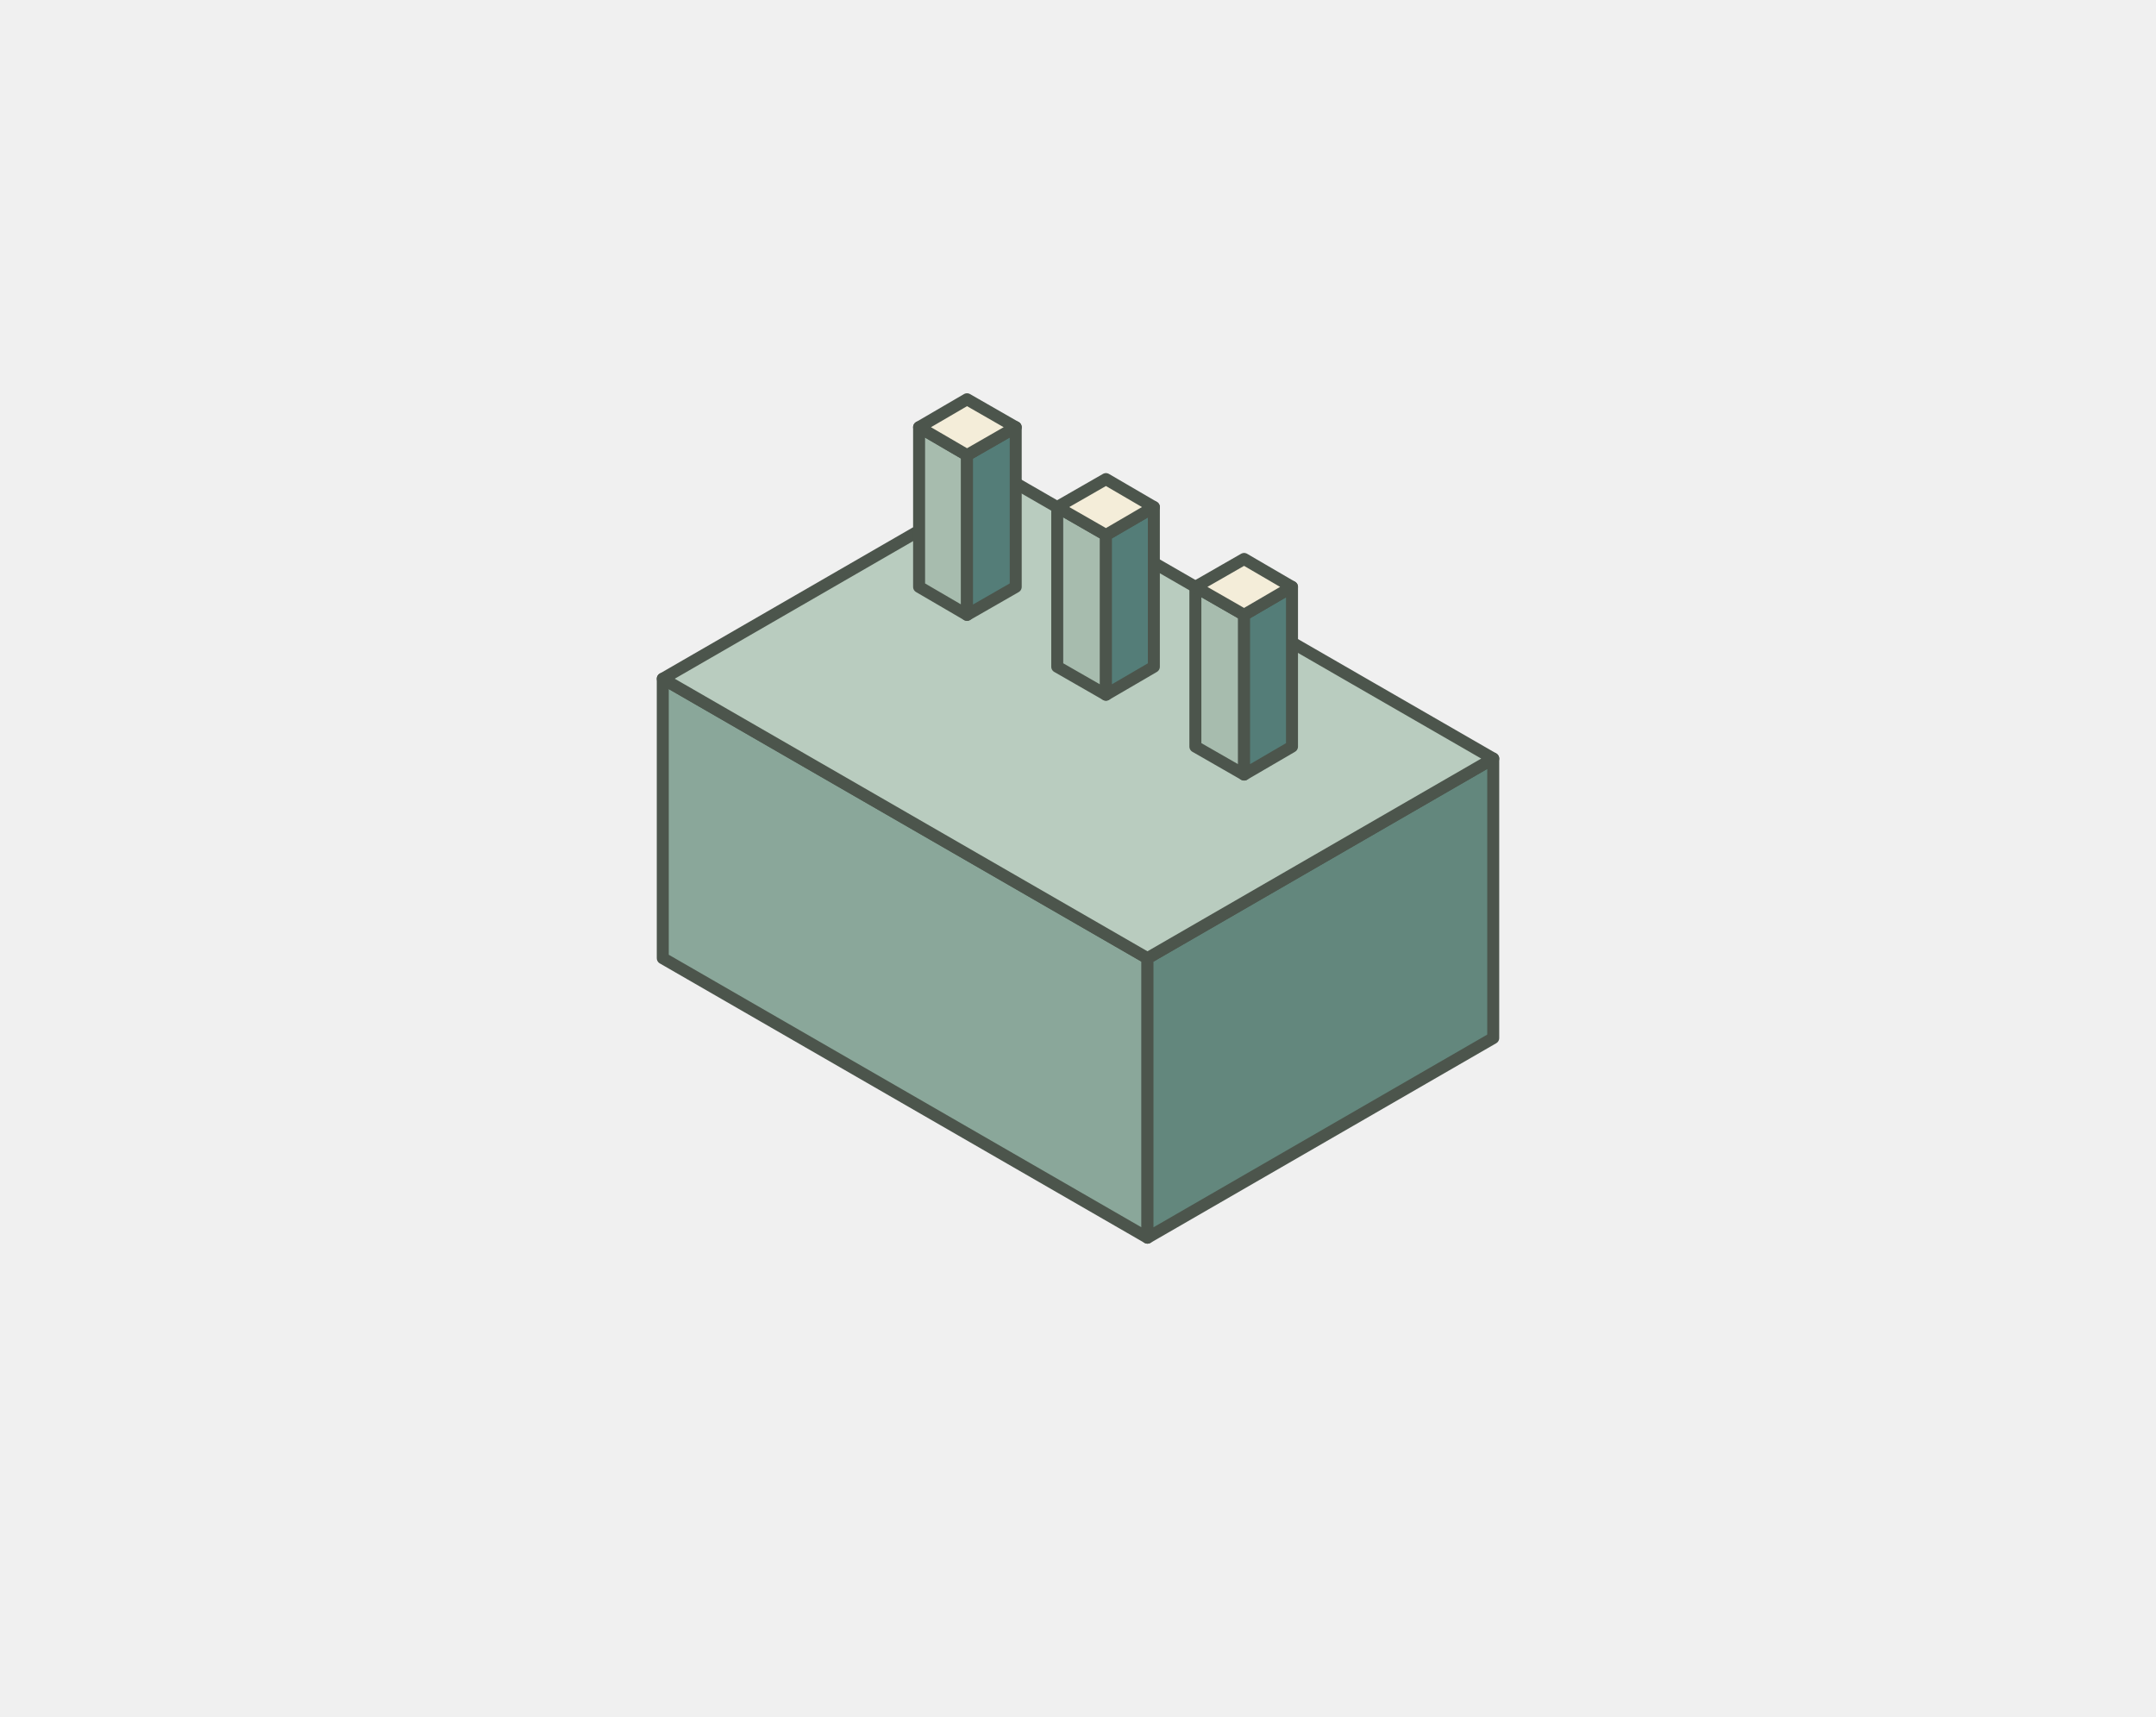
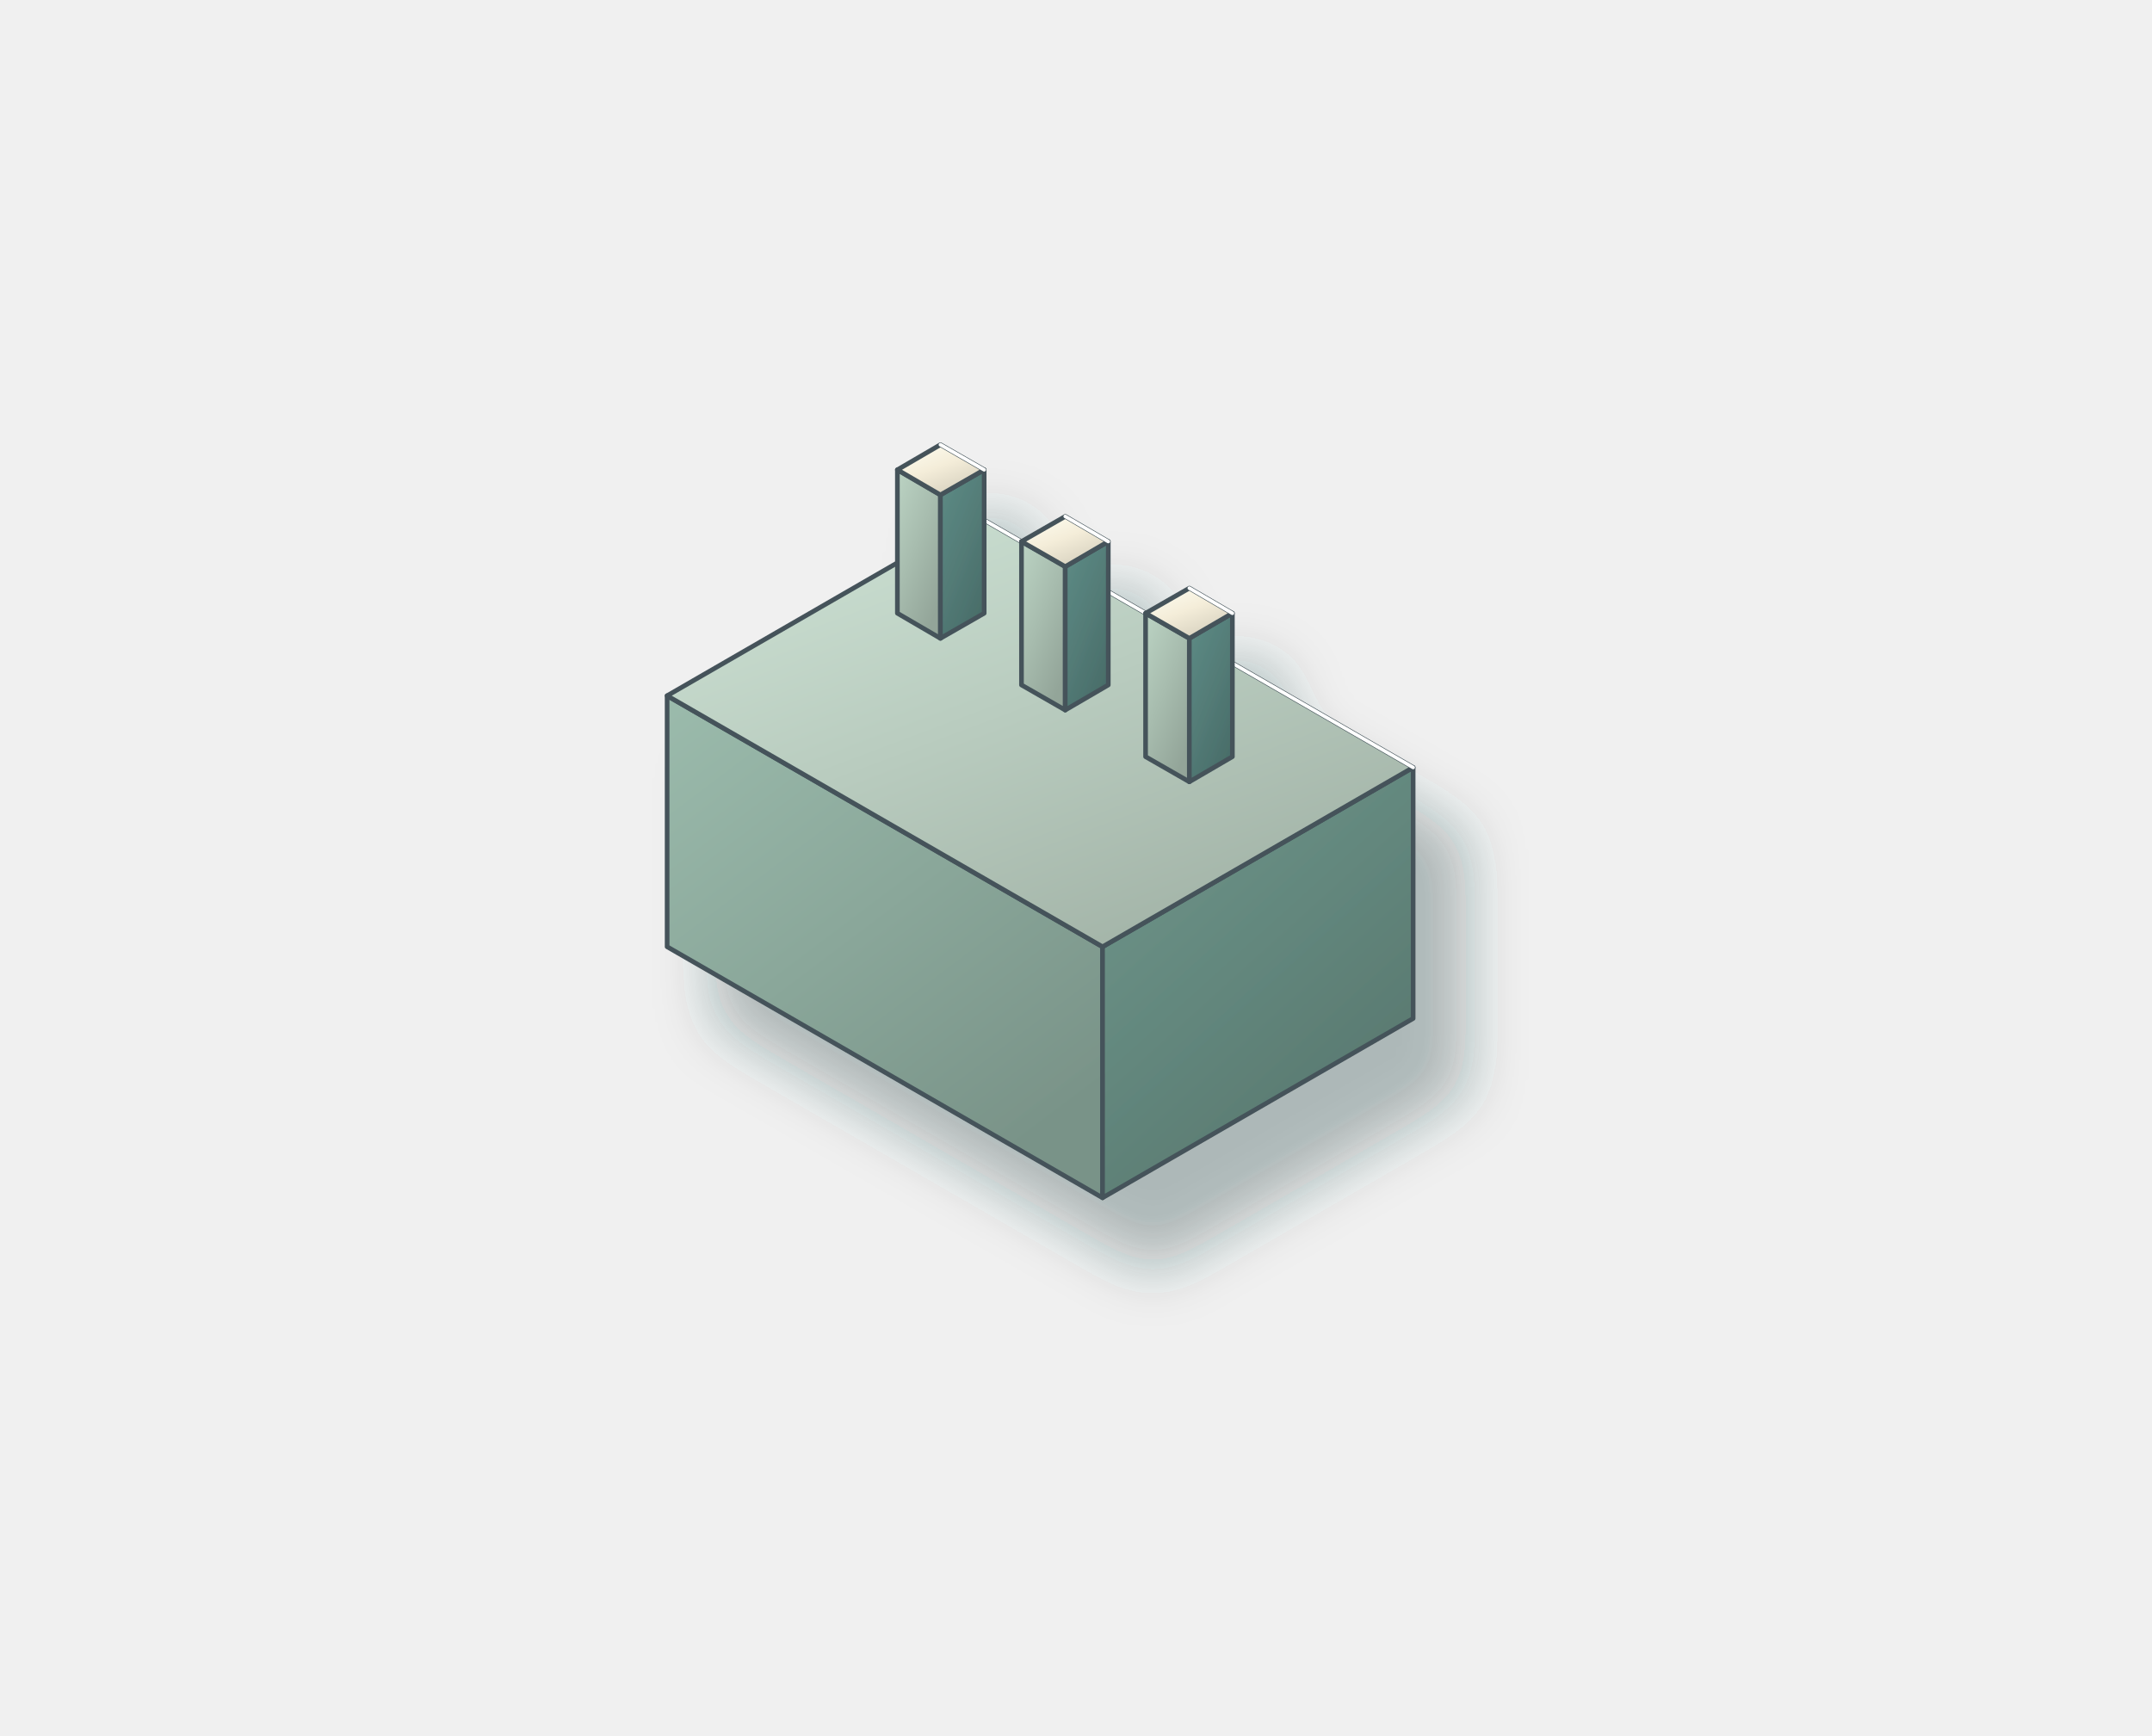
- <svg xmlns="http://www.w3.org/2000/svg" viewBox="25 0 270 215">
-   <polygon points="108.0,120.0 168.7,155.0 168.7,120.0 108.0,85.0" fill="#8aa79a" stroke="#4c554c" stroke-width="1.5" stroke-linejoin="round" />
-   <polygon points="212.0,130.0 168.7,155.0 168.7,120.0 212.0,95.0" fill="#63877d" stroke="#4c554c" stroke-width="1.5" stroke-linejoin="round" />
-   <polygon points="151.3,60.0 212.0,95.0 168.7,120.0 108.0,85.0" fill="#b9ccbf" stroke="#4c554c" stroke-width="1.5" stroke-linejoin="round" />
-   <polygon points="140.1,73.5 146.1,77.0 146.1,57.0 140.1,53.5" fill="#a7bcae" stroke="#4c554c" stroke-width="1.5" stroke-linejoin="round" />
-   <polygon points="152.2,73.5 146.1,77.0 146.1,57.0 152.2,53.5" fill="#547d78" stroke="#4c554c" stroke-width="1.5" stroke-linejoin="round" />
-   <polygon points="146.1,50.0 152.2,53.5 146.1,57.0 140.1,53.5" fill="#f4edd9" stroke="#4c554c" stroke-width="1.5" stroke-linejoin="round" />
-   <polygon points="157.4,83.5 163.5,87.0 163.5,67.0 157.4,63.5" fill="#a7bcae" stroke="#4c554c" stroke-width="1.5" stroke-linejoin="round" />
-   <polygon points="169.5,83.5 163.5,87.0 163.5,67.0 169.5,63.5" fill="#547d78" stroke="#4c554c" stroke-width="1.5" stroke-linejoin="round" />
-   <polygon points="163.5,60.0 169.5,63.5 163.5,67.0 157.4,63.5" fill="#f4edd9" stroke="#4c554c" stroke-width="1.5" stroke-linejoin="round" />
-   <polygon points="174.7,93.5 180.8,97.0 180.8,77.0 174.7,73.5" fill="#a7bcae" stroke="#4c554c" stroke-width="1.5" stroke-linejoin="round" />
-   <polygon points="186.8,93.5 180.8,97.0 180.8,77.0 186.8,73.5" fill="#547d78" stroke="#4c554c" stroke-width="1.5" stroke-linejoin="round" />
-   <polygon points="180.8,70.0 186.8,73.5 180.8,77.0 174.7,73.5" fill="#f4edd9" stroke="#4c554c" stroke-width="1.5" stroke-linejoin="round" />
+ <svg xmlns="http://www.w3.org/2000/svg" viewBox="15 -12 300 242">
+   <defs>
+     <radialGradient id="foliage" cx="30%" cy="25%">
+       <stop stop-color="#c6d58b" />
+       <stop offset=".4" stop-color="#729558" />
+       <stop offset="1" stop-color="#355d47" />
+     </radialGradient>
+     <linearGradient id="glass" x2="1" y2="1">
+       <stop stop-color="#b4d8dc" />
+       <stop offset=".45" stop-color="#4f7d8a" />
+       <stop offset=".5" stop-color="#b3cace" />
+       <stop offset="1" stop-color="#355461" />
+     </linearGradient>
+     <filter id="shadow" x="-35%" y="-35%" width="180%" height="190%">
+       <feDropShadow dx="7" dy="10" stdDeviation="4" flood-color="#223c3c" flood-opacity=".32" />
+     </filter>
+     <linearGradient id="7f918c-wall" x1="0" y1="0" x2=".65" y2="1">
+       <stop stop-color="#8ea29d" />
+       <stop offset=".52" stop-color="#7f918c" />
+       <stop offset="1" stop-color="#70807b" />
+     </linearGradient>
+     <linearGradient id="6a7e78-shade" x1="0" y1="0" x2=".65" y2="1">
+       <stop stop-color="#778d86" />
+       <stop offset=".52" stop-color="#6a7e78" />
+       <stop offset="1" stop-color="#5d6f6a" />
+     </linearGradient>
+     <linearGradient id="a9b4af-roof" x1="0" y1="0" x2=".65" y2="1">
+       <stop stop-color="#bdcac4" />
+       <stop offset=".52" stop-color="#a9b4af" />
+       <stop offset="1" stop-color="#959e9a" />
+     </linearGradient>
+     <linearGradient id="c08c39-wall" x1="0" y1="0" x2=".65" y2="1">
+       <stop stop-color="#d79d40" />
+       <stop offset=".52" stop-color="#c08c39" />
+       <stop offset="1" stop-color="#a97b32" />
+     </linearGradient>
+     <linearGradient id="ae7d31-shade" x1="0" y1="0" x2=".65" y2="1">
+       <stop stop-color="#c38c37" />
+       <stop offset=".52" stop-color="#ae7d31" />
+       <stop offset="1" stop-color="#996e2b" />
+     </linearGradient>
+     <linearGradient id="d8a341-roof" x1="0" y1="0" x2=".65" y2="1">
+       <stop stop-color="#f2b749" />
+       <stop offset=".52" stop-color="#d8a341" />
+       <stop offset="1" stop-color="#be8f39" />
+     </linearGradient>
+     <linearGradient id="9d9c8d-wall" x1="0" y1="0" x2=".65" y2="1">
+       <stop stop-color="#b0af9e" />
+       <stop offset=".52" stop-color="#9d9c8d" />
+       <stop offset="1" stop-color="#8a897c" />
+     </linearGradient>
+     <linearGradient id="8b978d-shade" x1="0" y1="0" x2=".65" y2="1">
+       <stop stop-color="#9ca99e" />
+       <stop offset=".52" stop-color="#8b978d" />
+       <stop offset="1" stop-color="#7a857c" />
+     </linearGradient>
+     <linearGradient id="bdbeb0-roof" x1="0" y1="0" x2=".65" y2="1">
+       <stop stop-color="#d4d5c5" />
+       <stop offset=".52" stop-color="#bdbeb0" />
+       <stop offset="1" stop-color="#a6a79b" />
+     </linearGradient>
+     <linearGradient id="67817e-wall" x1="0" y1="0" x2=".65" y2="1">
+       <stop stop-color="#73908d" />
+       <stop offset=".52" stop-color="#67817e" />
+       <stop offset="1" stop-color="#5b726f" />
+     </linearGradient>
+     <linearGradient id="466561-shade" x1="0" y1="0" x2=".65" y2="1">
+       <stop stop-color="#4e716d" />
+       <stop offset=".52" stop-color="#466561" />
+       <stop offset="1" stop-color="#3e5955" />
+     </linearGradient>
+     <linearGradient id="8b9b97-roof" x1="0" y1="0" x2=".65" y2="1">
+       <stop stop-color="#9caea9" />
+       <stop offset=".52" stop-color="#8b9b97" />
+       <stop offset="1" stop-color="#7a8885" />
+     </linearGradient>
+     <linearGradient id="a6b8ba-wall" x1="0" y1="0" x2=".65" y2="1">
+       <stop stop-color="#baced0" />
+       <stop offset=".52" stop-color="#a6b8ba" />
+       <stop offset="1" stop-color="#92a2a4" />
+     </linearGradient>
+     <linearGradient id="6f898c-shade" x1="0" y1="0" x2=".65" y2="1">
+       <stop stop-color="#7c999d" />
+       <stop offset=".52" stop-color="#6f898c" />
+       <stop offset="1" stop-color="#62797b" />
+     </linearGradient>
+     <linearGradient id="cbd3d2-roof" x1="0" y1="0" x2=".65" y2="1">
+       <stop stop-color="#e3eceb" />
+       <stop offset=".52" stop-color="#cbd3d2" />
+       <stop offset="1" stop-color="#b3bab9" />
+     </linearGradient>
+     <linearGradient id="b5c3c1-wall" x1="0" y1="0" x2=".65" y2="1">
+       <stop stop-color="#cbdad8" />
+       <stop offset=".52" stop-color="#b5c3c1" />
+       <stop offset="1" stop-color="#9facaa" />
+     </linearGradient>
+     <linearGradient id="91a7a7-shade" x1="0" y1="0" x2=".65" y2="1">
+       <stop stop-color="#a2bbbb" />
+       <stop offset=".52" stop-color="#91a7a7" />
+       <stop offset="1" stop-color="#809393" />
+     </linearGradient>
+     <linearGradient id="e4e5dd-roof" x1="0" y1="0" x2=".65" y2="1">
+       <stop stop-color="#fffff8" />
+       <stop offset=".52" stop-color="#e4e5dd" />
+       <stop offset="1" stop-color="#c9cac2" />
+     </linearGradient>
+     <linearGradient id="879c97-wall" x1="0" y1="0" x2=".65" y2="1">
+       <stop stop-color="#97afa9" />
+       <stop offset=".52" stop-color="#879c97" />
+       <stop offset="1" stop-color="#778985" />
+     </linearGradient>
+     <linearGradient id="667f7b-shade" x1="0" y1="0" x2=".65" y2="1">
+       <stop stop-color="#728e8a" />
+       <stop offset=".52" stop-color="#667f7b" />
+       <stop offset="1" stop-color="#5a706c" />
+     </linearGradient>
+     <linearGradient id="b1b5af-roof" x1="0" y1="0" x2=".65" y2="1">
+       <stop stop-color="#c6cbc4" />
+       <stop offset=".52" stop-color="#b1b5af" />
+       <stop offset="1" stop-color="#9c9f9a" />
+     </linearGradient>
+     <linearGradient id="9daea7-wall" x1="0" y1="0" x2=".65" y2="1">
+       <stop stop-color="#b0c3bb" />
+       <stop offset=".52" stop-color="#9daea7" />
+       <stop offset="1" stop-color="#8a9993" />
+     </linearGradient>
+     <linearGradient id="728b88-shade" x1="0" y1="0" x2=".65" y2="1">
+       <stop stop-color="#809c98" />
+       <stop offset=".52" stop-color="#728b88" />
+       <stop offset="1" stop-color="#647a78" />
+     </linearGradient>
+     <linearGradient id="e0e6df-roof" x1="0" y1="0" x2=".65" y2="1">
+       <stop stop-color="#fbfffa" />
+       <stop offset=".52" stop-color="#e0e6df" />
+       <stop offset="1" stop-color="#c5cac4" />
+     </linearGradient>
+     <linearGradient id="59696b-wall" x1="0" y1="0" x2=".65" y2="1">
+       <stop stop-color="#647678" />
+       <stop offset=".52" stop-color="#59696b" />
+       <stop offset="1" stop-color="#4e5c5e" />
+     </linearGradient>
+     <linearGradient id="40575c-shade" x1="0" y1="0" x2=".65" y2="1">
+       <stop stop-color="#486167" />
+       <stop offset=".52" stop-color="#40575c" />
+       <stop offset="1" stop-color="#384d51" />
+     </linearGradient>
+     <linearGradient id="626f74-roof" x1="0" y1="0" x2=".65" y2="1">
+       <stop stop-color="#6e7c82" />
+       <stop offset=".52" stop-color="#626f74" />
+       <stop offset="1" stop-color="#566266" />
+     </linearGradient>
+     <linearGradient id="a7bbb0-wall" x1="0" y1="0" x2=".65" y2="1">
+       <stop stop-color="#bbd1c5" />
+       <stop offset=".52" stop-color="#a7bbb0" />
+       <stop offset="1" stop-color="#93a59b" />
+     </linearGradient>
+     <linearGradient id="7c9c91-shade" x1="0" y1="0" x2=".65" y2="1">
+       <stop stop-color="#8bafa2" />
+       <stop offset=".52" stop-color="#7c9c91" />
+       <stop offset="1" stop-color="#6d8980" />
+     </linearGradient>
+     <linearGradient id="d9e0d3-roof" x1="0" y1="0" x2=".65" y2="1">
+       <stop stop-color="#f3fbec" />
+       <stop offset=".52" stop-color="#d9e0d3" />
+       <stop offset="1" stop-color="#bfc5ba" />
+     </linearGradient>
+     <linearGradient id="869d98-wall" x1="0" y1="0" x2=".65" y2="1">
+       <stop stop-color="#96b0aa" />
+       <stop offset=".52" stop-color="#869d98" />
+       <stop offset="1" stop-color="#768a86" />
+     </linearGradient>
+     <linearGradient id="627d7b-shade" x1="0" y1="0" x2=".65" y2="1">
+       <stop stop-color="#6e8c8a" />
+       <stop offset=".52" stop-color="#627d7b" />
+       <stop offset="1" stop-color="#566e6c" />
+     </linearGradient>
+     <linearGradient id="d0d8d1-roof" x1="0" y1="0" x2=".65" y2="1">
+       <stop stop-color="#e9f2ea" />
+       <stop offset=".52" stop-color="#d0d8d1" />
+       <stop offset="1" stop-color="#b7beb8" />
+     </linearGradient>
+     <linearGradient id="7c9c91-wall" x1="0" y1="0" x2=".65" y2="1">
+       <stop stop-color="#8bafa2" />
+       <stop offset=".52" stop-color="#7c9c91" />
+       <stop offset="1" stop-color="#6d8980" />
+     </linearGradient>
+     <linearGradient id="688b82-shade" x1="0" y1="0" x2=".65" y2="1">
+       <stop stop-color="#749c92" />
+       <stop offset=".52" stop-color="#688b82" />
+       <stop offset="1" stop-color="#5c7a72" />
+     </linearGradient>
+     <linearGradient id="afc4b3-roof" x1="0" y1="0" x2=".65" y2="1">
+       <stop stop-color="#c4dcc8" />
+       <stop offset=".52" stop-color="#afc4b3" />
+       <stop offset="1" stop-color="#9aac9e" />
+     </linearGradient>
+     <linearGradient id="456b66-wall" x1="0" y1="0" x2=".65" y2="1">
+       <stop stop-color="#4d7872" />
+       <stop offset=".52" stop-color="#456b66" />
+       <stop offset="1" stop-color="#3d5e5a" />
+     </linearGradient>
+     <linearGradient id="35575a-shade" x1="0" y1="0" x2=".65" y2="1">
+       <stop stop-color="#3b6165" />
+       <stop offset=".52" stop-color="#35575a" />
+       <stop offset="1" stop-color="#2f4d4f" />
+     </linearGradient>
+     <linearGradient id="547d78-roof" x1="0" y1="0" x2=".65" y2="1">
+       <stop stop-color="#5e8c86" />
+       <stop offset=".52" stop-color="#547d78" />
+       <stop offset="1" stop-color="#4a6e6a" />
+     </linearGradient>
+     <linearGradient id="6f8f65-wall" x1="0" y1="0" x2=".65" y2="1">
+       <stop stop-color="#7ca071" />
+       <stop offset=".52" stop-color="#6f8f65" />
+       <stop offset="1" stop-color="#627e59" />
+     </linearGradient>
+     <linearGradient id="637d59-shade" x1="0" y1="0" x2=".65" y2="1">
+       <stop stop-color="#6f8c64" />
+       <stop offset=".52" stop-color="#637d59" />
+       <stop offset="1" stop-color="#576e4e" />
+     </linearGradient>
+     <linearGradient id="8da97c-roof" x1="0" y1="0" x2=".65" y2="1">
+       <stop stop-color="#9ebd8b" />
+       <stop offset=".52" stop-color="#8da97c" />
+       <stop offset="1" stop-color="#7c956d" />
+     </linearGradient>
+     <linearGradient id="608488-wall" x1="0" y1="0" x2=".65" y2="1">
+       <stop stop-color="#6c9498" />
+       <stop offset=".52" stop-color="#608488" />
+       <stop offset="1" stop-color="#547478" />
+     </linearGradient>
+     <linearGradient id="486770-shade" x1="0" y1="0" x2=".65" y2="1">
+       <stop stop-color="#51737d" />
+       <stop offset=".52" stop-color="#486770" />
+       <stop offset="1" stop-color="#3f5b63" />
+     </linearGradient>
+     <linearGradient id="91b7b7-roof" x1="0" y1="0" x2=".65" y2="1">
+       <stop stop-color="#a2cdcd" />
+       <stop offset=".52" stop-color="#91b7b7" />
+       <stop offset="1" stop-color="#80a1a1" />
+     </linearGradient>
+     <linearGradient id="7c956b-wall" x1="0" y1="0" x2=".65" y2="1">
+       <stop stop-color="#8ba778" />
+       <stop offset=".52" stop-color="#7c956b" />
+       <stop offset="1" stop-color="#6d835e" />
+     </linearGradient>
+     <linearGradient id="6b865d-shade" x1="0" y1="0" x2=".65" y2="1">
+       <stop stop-color="#789668" />
+       <stop offset=".52" stop-color="#6b865d" />
+       <stop offset="1" stop-color="#5e7652" />
+     </linearGradient>
+     <linearGradient id="91a87e-roof" x1="0" y1="0" x2=".65" y2="1">
+       <stop stop-color="#a2bc8d" />
+       <stop offset=".52" stop-color="#91a87e" />
+       <stop offset="1" stop-color="#80946f" />
+     </linearGradient>
+     <linearGradient id="8ba398-wall" x1="0" y1="0" x2=".65" y2="1">
+       <stop stop-color="#9cb7aa" />
+       <stop offset=".52" stop-color="#8ba398" />
+       <stop offset="1" stop-color="#7a8f86" />
+     </linearGradient>
+     <linearGradient id="65877f-shade" x1="0" y1="0" x2=".65" y2="1">
+       <stop stop-color="#71978e" />
+       <stop offset=".52" stop-color="#65877f" />
+       <stop offset="1" stop-color="#597770" />
+     </linearGradient>
+     <linearGradient id="b7c5ba-roof" x1="0" y1="0" x2=".65" y2="1">
+       <stop stop-color="#cdddd0" />
+       <stop offset=".52" stop-color="#b7c5ba" />
+       <stop offset="1" stop-color="#a1ada4" />
+     </linearGradient>
+     <linearGradient id="76988c-wall" x1="0" y1="0" x2=".65" y2="1">
+       <stop stop-color="#84aa9d" />
+       <stop offset=".52" stop-color="#76988c" />
+       <stop offset="1" stop-color="#68867b" />
+     </linearGradient>
+     <linearGradient id="809e92-wall" x1="0" y1="0" x2=".65" y2="1">
+       <stop stop-color="#8fb1a4" />
+       <stop offset=".52" stop-color="#809e92" />
+       <stop offset="1" stop-color="#718b80" />
+     </linearGradient>
+     <linearGradient id="5f7f77-shade" x1="0" y1="0" x2=".65" y2="1">
+       <stop stop-color="#6a8e85" />
+       <stop offset=".52" stop-color="#5f7f77" />
+       <stop offset="1" stop-color="#547069" />
+     </linearGradient>
+     <linearGradient id="b5c7bd-roof" x1="0" y1="0" x2=".65" y2="1">
+       <stop stop-color="#cbdfd4" />
+       <stop offset=".52" stop-color="#b5c7bd" />
+       <stop offset="1" stop-color="#9fafa6" />
+     </linearGradient>
+     <linearGradient id="607d82-wall" x1="0" y1="0" x2=".65" y2="1">
+       <stop stop-color="#6c8c92" />
+       <stop offset=".52" stop-color="#607d82" />
+       <stop offset="1" stop-color="#546e72" />
+     </linearGradient>
+     <linearGradient id="3b5864-shade" x1="0" y1="0" x2=".65" y2="1">
+       <stop stop-color="#426370" />
+       <stop offset=".52" stop-color="#3b5864" />
+       <stop offset="1" stop-color="#344d58" />
+     </linearGradient>
+     <linearGradient id="9eb5b3-roof" x1="0" y1="0" x2=".65" y2="1">
+       <stop stop-color="#b1cbc8" />
+       <stop offset=".52" stop-color="#9eb5b3" />
+       <stop offset="1" stop-color="#8b9f9e" />
+     </linearGradient>
+     <linearGradient id="91a99a-wall" x1="0" y1="0" x2=".65" y2="1">
+       <stop stop-color="#a2bdac" />
+       <stop offset=".52" stop-color="#91a99a" />
+       <stop offset="1" stop-color="#809588" />
+     </linearGradient>
+     <linearGradient id="708f81-shade" x1="0" y1="0" x2=".65" y2="1">
+       <stop stop-color="#7da090" />
+       <stop offset=".52" stop-color="#708f81" />
+       <stop offset="1" stop-color="#637e72" />
+     </linearGradient>
+     <linearGradient id="cdd6c8-roof" x1="0" y1="0" x2=".65" y2="1">
+       <stop stop-color="#e6f0e0" />
+       <stop offset=".52" stop-color="#cdd6c8" />
+       <stop offset="1" stop-color="#b4bcb0" />
+     </linearGradient>
+     <linearGradient id="bdc8bc-wall" x1="0" y1="0" x2=".65" y2="1">
+       <stop stop-color="#d4e0d3" />
+       <stop offset=".52" stop-color="#bdc8bc" />
+       <stop offset="1" stop-color="#a6b0a5" />
+     </linearGradient>
+     <linearGradient id="8baba0-shade" x1="0" y1="0" x2=".65" y2="1">
+       <stop stop-color="#9cc0b3" />
+       <stop offset=".52" stop-color="#8baba0" />
+       <stop offset="1" stop-color="#7a968d" />
+     </linearGradient>
+     <linearGradient id="dbdfd0-roof" x1="0" y1="0" x2=".65" y2="1">
+       <stop stop-color="#f5fae9" />
+       <stop offset=".52" stop-color="#dbdfd0" />
+       <stop offset="1" stop-color="#c1c4b7" />
+     </linearGradient>
+     <linearGradient id="a8b9a8-wall" x1="0" y1="0" x2=".65" y2="1">
+       <stop stop-color="#bccfbc" />
+       <stop offset=".52" stop-color="#a8b9a8" />
+       <stop offset="1" stop-color="#94a394" />
+     </linearGradient>
+     <linearGradient id="809d90-shade" x1="0" y1="0" x2=".65" y2="1">
+       <stop stop-color="#8fb0a1" />
+       <stop offset=".52" stop-color="#809d90" />
+       <stop offset="1" stop-color="#718a7f" />
+     </linearGradient>
+     <linearGradient id="d3d9c8-roof" x1="0" y1="0" x2=".65" y2="1">
+       <stop stop-color="#ecf3e0" />
+       <stop offset=".52" stop-color="#d3d9c8" />
+       <stop offset="1" stop-color="#babfb0" />
+     </linearGradient>
+     <linearGradient id="8ba79b-wall" x1="0" y1="0" x2=".65" y2="1">
+       <stop stop-color="#9cbbae" />
+       <stop offset=".52" stop-color="#8ba79b" />
+       <stop offset="1" stop-color="#7a9388" />
+     </linearGradient>
+     <linearGradient id="698b82-shade" x1="0" y1="0" x2=".65" y2="1">
+       <stop stop-color="#769c92" />
+       <stop offset=".52" stop-color="#698b82" />
+       <stop offset="1" stop-color="#5c7a72" />
+     </linearGradient>
+     <linearGradient id="abc0b0-roof" x1="0" y1="0" x2=".65" y2="1">
+       <stop stop-color="#c0d7c5" />
+       <stop offset=".52" stop-color="#abc0b0" />
+       <stop offset="1" stop-color="#96a99b" />
+     </linearGradient>
+     <linearGradient id="e1e4d4-roof" x1="0" y1="0" x2=".65" y2="1">
+       <stop stop-color="#fcffed" />
+       <stop offset=".52" stop-color="#e1e4d4" />
+       <stop offset="1" stop-color="#c6c9bb" />
+     </linearGradient>
+     <linearGradient id="f4edd9-roof" x1="0" y1="0" x2=".65" y2="1">
+       <stop stop-color="#fffff3" />
+       <stop offset=".52" stop-color="#f4edd9" />
+       <stop offset="1" stop-color="#d7d1bf" />
+     </linearGradient>
+     <linearGradient id="b28a43-wall" x1="0" y1="0" x2=".65" y2="1">
+       <stop stop-color="#c79b4b" />
+       <stop offset=".52" stop-color="#b28a43" />
+       <stop offset="1" stop-color="#9d793b" />
+     </linearGradient>
+     <linearGradient id="a07736-shade" x1="0" y1="0" x2=".65" y2="1">
+       <stop stop-color="#b3853c" />
+       <stop offset=".52" stop-color="#a07736" />
+       <stop offset="1" stop-color="#8d6930" />
+     </linearGradient>
+     <linearGradient id="849c95-wall" x1="0" y1="0" x2=".65" y2="1">
+       <stop stop-color="#94afa7" />
+       <stop offset=".52" stop-color="#849c95" />
+       <stop offset="1" stop-color="#748983" />
+     </linearGradient>
+     <linearGradient id="516f72-shade" x1="0" y1="0" x2=".65" y2="1">
+       <stop stop-color="#5b7c80" />
+       <stop offset=".52" stop-color="#516f72" />
+       <stop offset="1" stop-color="#476264" />
+     </linearGradient>
+     <linearGradient id="b8c6bf-roof" x1="0" y1="0" x2=".65" y2="1">
+       <stop stop-color="#ceded6" />
+       <stop offset=".52" stop-color="#b8c6bf" />
+       <stop offset="1" stop-color="#a2aea8" />
+     </linearGradient>
+     <linearGradient id="bf8b3d-wall" x1="0" y1="0" x2=".65" y2="1">
+       <stop stop-color="#d69c44" />
+       <stop offset=".52" stop-color="#bf8b3d" />
+       <stop offset="1" stop-color="#a87a36" />
+     </linearGradient>
+     <linearGradient id="a47132-shade" x1="0" y1="0" x2=".65" y2="1">
+       <stop stop-color="#b87f38" />
+       <stop offset=".52" stop-color="#a47132" />
+       <stop offset="1" stop-color="#90632c" />
+     </linearGradient>
+     <linearGradient id="afb8aa-wall" x1="0" y1="0" x2=".65" y2="1">
+       <stop stop-color="#c4cebe" />
+       <stop offset=".52" stop-color="#afb8aa" />
+       <stop offset="1" stop-color="#9aa296" />
+     </linearGradient>
+     <linearGradient id="78988b-shade" x1="0" y1="0" x2=".65" y2="1">
+       <stop stop-color="#86aa9c" />
+       <stop offset=".52" stop-color="#78988b" />
+       <stop offset="1" stop-color="#6a867a" />
+     </linearGradient>
+     <linearGradient id="435654-wall" x1="0" y1="0" x2=".65" y2="1">
+       <stop stop-color="#4b605e" />
+       <stop offset=".52" stop-color="#435654" />
+       <stop offset="1" stop-color="#3b4c4a" />
+     </linearGradient>
+     <linearGradient id="2d454b-shade" x1="0" y1="0" x2=".65" y2="1">
+       <stop stop-color="#324d54" />
+       <stop offset=".52" stop-color="#2d454b" />
+       <stop offset="1" stop-color="#283d42" />
+     </linearGradient>
+     <linearGradient id="6a7c76-roof" x1="0" y1="0" x2=".65" y2="1">
+       <stop stop-color="#778b84" />
+       <stop offset=".52" stop-color="#6a7c76" />
+       <stop offset="1" stop-color="#5d6d68" />
+     </linearGradient>
+     <linearGradient id="35575a-wall" x1="0" y1="0" x2=".65" y2="1">
+       <stop stop-color="#3b6165" />
+       <stop offset=".52" stop-color="#35575a" />
+       <stop offset="1" stop-color="#2f4d4f" />
+     </linearGradient>
+     <linearGradient id="35575a-roof" x1="0" y1="0" x2=".65" y2="1">
+       <stop stop-color="#3b6165" />
+       <stop offset=".52" stop-color="#35575a" />
+       <stop offset="1" stop-color="#2f4d4f" />
+     </linearGradient>
+     <linearGradient id="b5863a-wall" x1="0" y1="0" x2=".65" y2="1">
+       <stop stop-color="#cb9641" />
+       <stop offset=".52" stop-color="#b5863a" />
+       <stop offset="1" stop-color="#9f7633" />
+     </linearGradient>
+     <linearGradient id="a67831-shade" x1="0" y1="0" x2=".65" y2="1">
+       <stop stop-color="#ba8637" />
+       <stop offset=".52" stop-color="#a67831" />
+       <stop offset="1" stop-color="#926a2b" />
+     </linearGradient>
+     <linearGradient id="9bb5aa-wall" x1="0" y1="0" x2=".65" y2="1">
+       <stop stop-color="#aecbbe" />
+       <stop offset=".52" stop-color="#9bb5aa" />
+       <stop offset="1" stop-color="#889f96" />
+     </linearGradient>
+     <linearGradient id="547d78-shade" x1="0" y1="0" x2=".65" y2="1">
+       <stop stop-color="#5e8c86" />
+       <stop offset=".52" stop-color="#547d78" />
+       <stop offset="1" stop-color="#4a6e6a" />
+     </linearGradient>
+     <linearGradient id="547d78-wall" x1="0" y1="0" x2=".65" y2="1">
+       <stop stop-color="#5e8c86" />
+       <stop offset=".52" stop-color="#547d78" />
+       <stop offset="1" stop-color="#4a6e6a" />
+     </linearGradient>
+     <linearGradient id="aebcae-wall" x1="0" y1="0" x2=".65" y2="1">
+       <stop stop-color="#c3d3c3" />
+       <stop offset=".52" stop-color="#aebcae" />
+       <stop offset="1" stop-color="#99a599" />
+     </linearGradient>
+     <linearGradient id="8ca597-shade" x1="0" y1="0" x2=".65" y2="1">
+       <stop stop-color="#9db9a9" />
+       <stop offset=".52" stop-color="#8ca597" />
+       <stop offset="1" stop-color="#7b9185" />
+     </linearGradient>
+     <linearGradient id="d5d7c7-roof" x1="0" y1="0" x2=".65" y2="1">
+       <stop stop-color="#eff1df" />
+       <stop offset=".52" stop-color="#d5d7c7" />
+       <stop offset="1" stop-color="#bbbdaf" />
+     </linearGradient>
+     <linearGradient id="bd8e42-wall" x1="0" y1="0" x2=".65" y2="1">
+       <stop stop-color="#d49f4a" />
+       <stop offset=".52" stop-color="#bd8e42" />
+       <stop offset="1" stop-color="#a67d3a" />
+     </linearGradient>
+     <linearGradient id="a77e3b-shade" x1="0" y1="0" x2=".65" y2="1">
+       <stop stop-color="#bb8d42" />
+       <stop offset=".52" stop-color="#a77e3b" />
+       <stop offset="1" stop-color="#936f34" />
+     </linearGradient>
+     <linearGradient id="aac3b6-wall" x1="0" y1="0" x2=".65" y2="1">
+       <stop stop-color="#bedacc" />
+       <stop offset=".52" stop-color="#aac3b6" />
+       <stop offset="1" stop-color="#96aca0" />
+     </linearGradient>
+     <linearGradient id="e0c98d-wall" x1="0" y1="0" x2=".65" y2="1">
+       <stop stop-color="#fbe19e" />
+       <stop offset=".52" stop-color="#e0c98d" />
+       <stop offset="1" stop-color="#c5b17c" />
+     </linearGradient>
+     <linearGradient id="bfa271-shade" x1="0" y1="0" x2=".65" y2="1">
+       <stop stop-color="#d6b57f" />
+       <stop offset=".52" stop-color="#bfa271" />
+       <stop offset="1" stop-color="#a88f63" />
+     </linearGradient>
+     <linearGradient id="fff4bc-roof" x1="0" y1="0" x2=".65" y2="1">
+       <stop stop-color="#ffffd3" />
+       <stop offset=".52" stop-color="#fff4bc" />
+       <stop offset="1" stop-color="#e0d7a5" />
+     </linearGradient>
+     <linearGradient id="96b3a5-wall" x1="0" y1="0" x2=".65" y2="1">
+       <stop stop-color="#a8c8b9" />
+       <stop offset=".52" stop-color="#96b3a5" />
+       <stop offset="1" stop-color="#849e91" />
+     </linearGradient>
+     <linearGradient id="72958a-shade" x1="0" y1="0" x2=".65" y2="1">
+       <stop stop-color="#80a79b" />
+       <stop offset=".52" stop-color="#72958a" />
+       <stop offset="1" stop-color="#648379" />
+     </linearGradient>
+     <linearGradient id="ccdbcd-roof" x1="0" y1="0" x2=".65" y2="1">
+       <stop stop-color="#e4f5e6" />
+       <stop offset=".52" stop-color="#ccdbcd" />
+       <stop offset="1" stop-color="#b4c1b4" />
+     </linearGradient>
+     <linearGradient id="8aa79a-wall" x1="0" y1="0" x2=".65" y2="1">
+       <stop stop-color="#9bbbac" />
+       <stop offset=".52" stop-color="#8aa79a" />
+       <stop offset="1" stop-color="#799388" />
+     </linearGradient>
+     <linearGradient id="63877d-shade" x1="0" y1="0" x2=".65" y2="1">
+       <stop stop-color="#6f978c" />
+       <stop offset=".52" stop-color="#63877d" />
+       <stop offset="1" stop-color="#57776e" />
+     </linearGradient>
+     <linearGradient id="b9ccbf-roof" x1="0" y1="0" x2=".65" y2="1">
+       <stop stop-color="#cfe4d6" />
+       <stop offset=".52" stop-color="#b9ccbf" />
+       <stop offset="1" stop-color="#a3b4a8" />
+     </linearGradient>
+     <linearGradient id="a7bcae-wall" x1="0" y1="0" x2=".65" y2="1">
+       <stop stop-color="#bbd3c3" />
+       <stop offset=".52" stop-color="#a7bcae" />
+       <stop offset="1" stop-color="#93a599" />
+     </linearGradient>
+   </defs>
+   <style>.crane-boom{transform-origin:147px 21px;animation:sway 7s ease-in-out infinite alternate}@keyframes sway{to{transform:rotate(2deg)}}@media(prefers-reduced-motion:reduce){*{animation:none!important}}</style>
+   <g filter="url(#shadow)">
+     <polygon points="108.0,120.0 168.7,155.0 168.7,120.0 108.0,85.0" fill="url(#8aa79a-wall)" stroke="#44535a" stroke-width="0.65" stroke-linejoin="round" />
+     <polygon points="212.0,130.0 168.7,155.0 168.7,120.0 212.0,95.0" fill="url(#63877d-shade)" stroke="#44535a" stroke-width="0.65" stroke-linejoin="round" />
+     <polygon points="151.3,60.0 212.0,95.0 168.7,120.0 108.0,85.0" fill="url(#b9ccbf-roof)" stroke="#44535a" stroke-width="0.65" stroke-linejoin="round" />
+     <path d="M151.3,60.0 L212.0,95.0" fill="none" stroke="#ffffff" stroke-width="0.5" stroke-linecap="round" />
+     <polygon points="140.1,73.5 146.1,77.0 146.1,57.0 140.1,53.5" fill="url(#a7bcae-wall)" stroke="#44535a" stroke-width="0.65" stroke-linejoin="round" />
+     <polygon points="152.2,73.5 146.1,77.0 146.1,57.0 152.2,53.5" fill="url(#547d78-shade)" stroke="#44535a" stroke-width="0.65" stroke-linejoin="round" />
+     <polygon points="146.1,50.0 152.2,53.5 146.1,57.0 140.1,53.5" fill="url(#f4edd9-roof)" stroke="#44535a" stroke-width="0.65" stroke-linejoin="round" />
+     <path d="M146.1,50.0 L152.2,53.5" fill="none" stroke="#ffffff" stroke-width="0.5" stroke-linecap="round" />
+     <polygon points="157.4,83.5 163.5,87.0 163.5,67.0 157.4,63.5" fill="url(#a7bcae-wall)" stroke="#44535a" stroke-width="0.65" stroke-linejoin="round" />
+     <polygon points="169.5,83.5 163.5,87.0 163.5,67.0 169.5,63.5" fill="url(#547d78-shade)" stroke="#44535a" stroke-width="0.65" stroke-linejoin="round" />
+     <polygon points="163.5,60.0 169.5,63.5 163.5,67.0 157.4,63.5" fill="url(#f4edd9-roof)" stroke="#44535a" stroke-width="0.65" stroke-linejoin="round" />
+     <path d="M163.5,60.0 L169.5,63.5" fill="none" stroke="#ffffff" stroke-width="0.5" stroke-linecap="round" />
+     <polygon points="174.7,93.5 180.8,97.0 180.8,77.0 174.7,73.5" fill="url(#a7bcae-wall)" stroke="#44535a" stroke-width="0.65" stroke-linejoin="round" />
+     <polygon points="186.8,93.5 180.8,97.0 180.8,77.0 186.8,73.5" fill="url(#547d78-shade)" stroke="#44535a" stroke-width="0.65" stroke-linejoin="round" />
+     <polygon points="180.8,70.0 186.8,73.5 180.8,77.0 174.7,73.5" fill="url(#f4edd9-roof)" stroke="#44535a" stroke-width="0.65" stroke-linejoin="round" />
+     <path d="M180.8,70.0 L186.8,73.5" fill="none" stroke="#ffffff" stroke-width="0.5" stroke-linecap="round" />
+   </g>
</svg>
